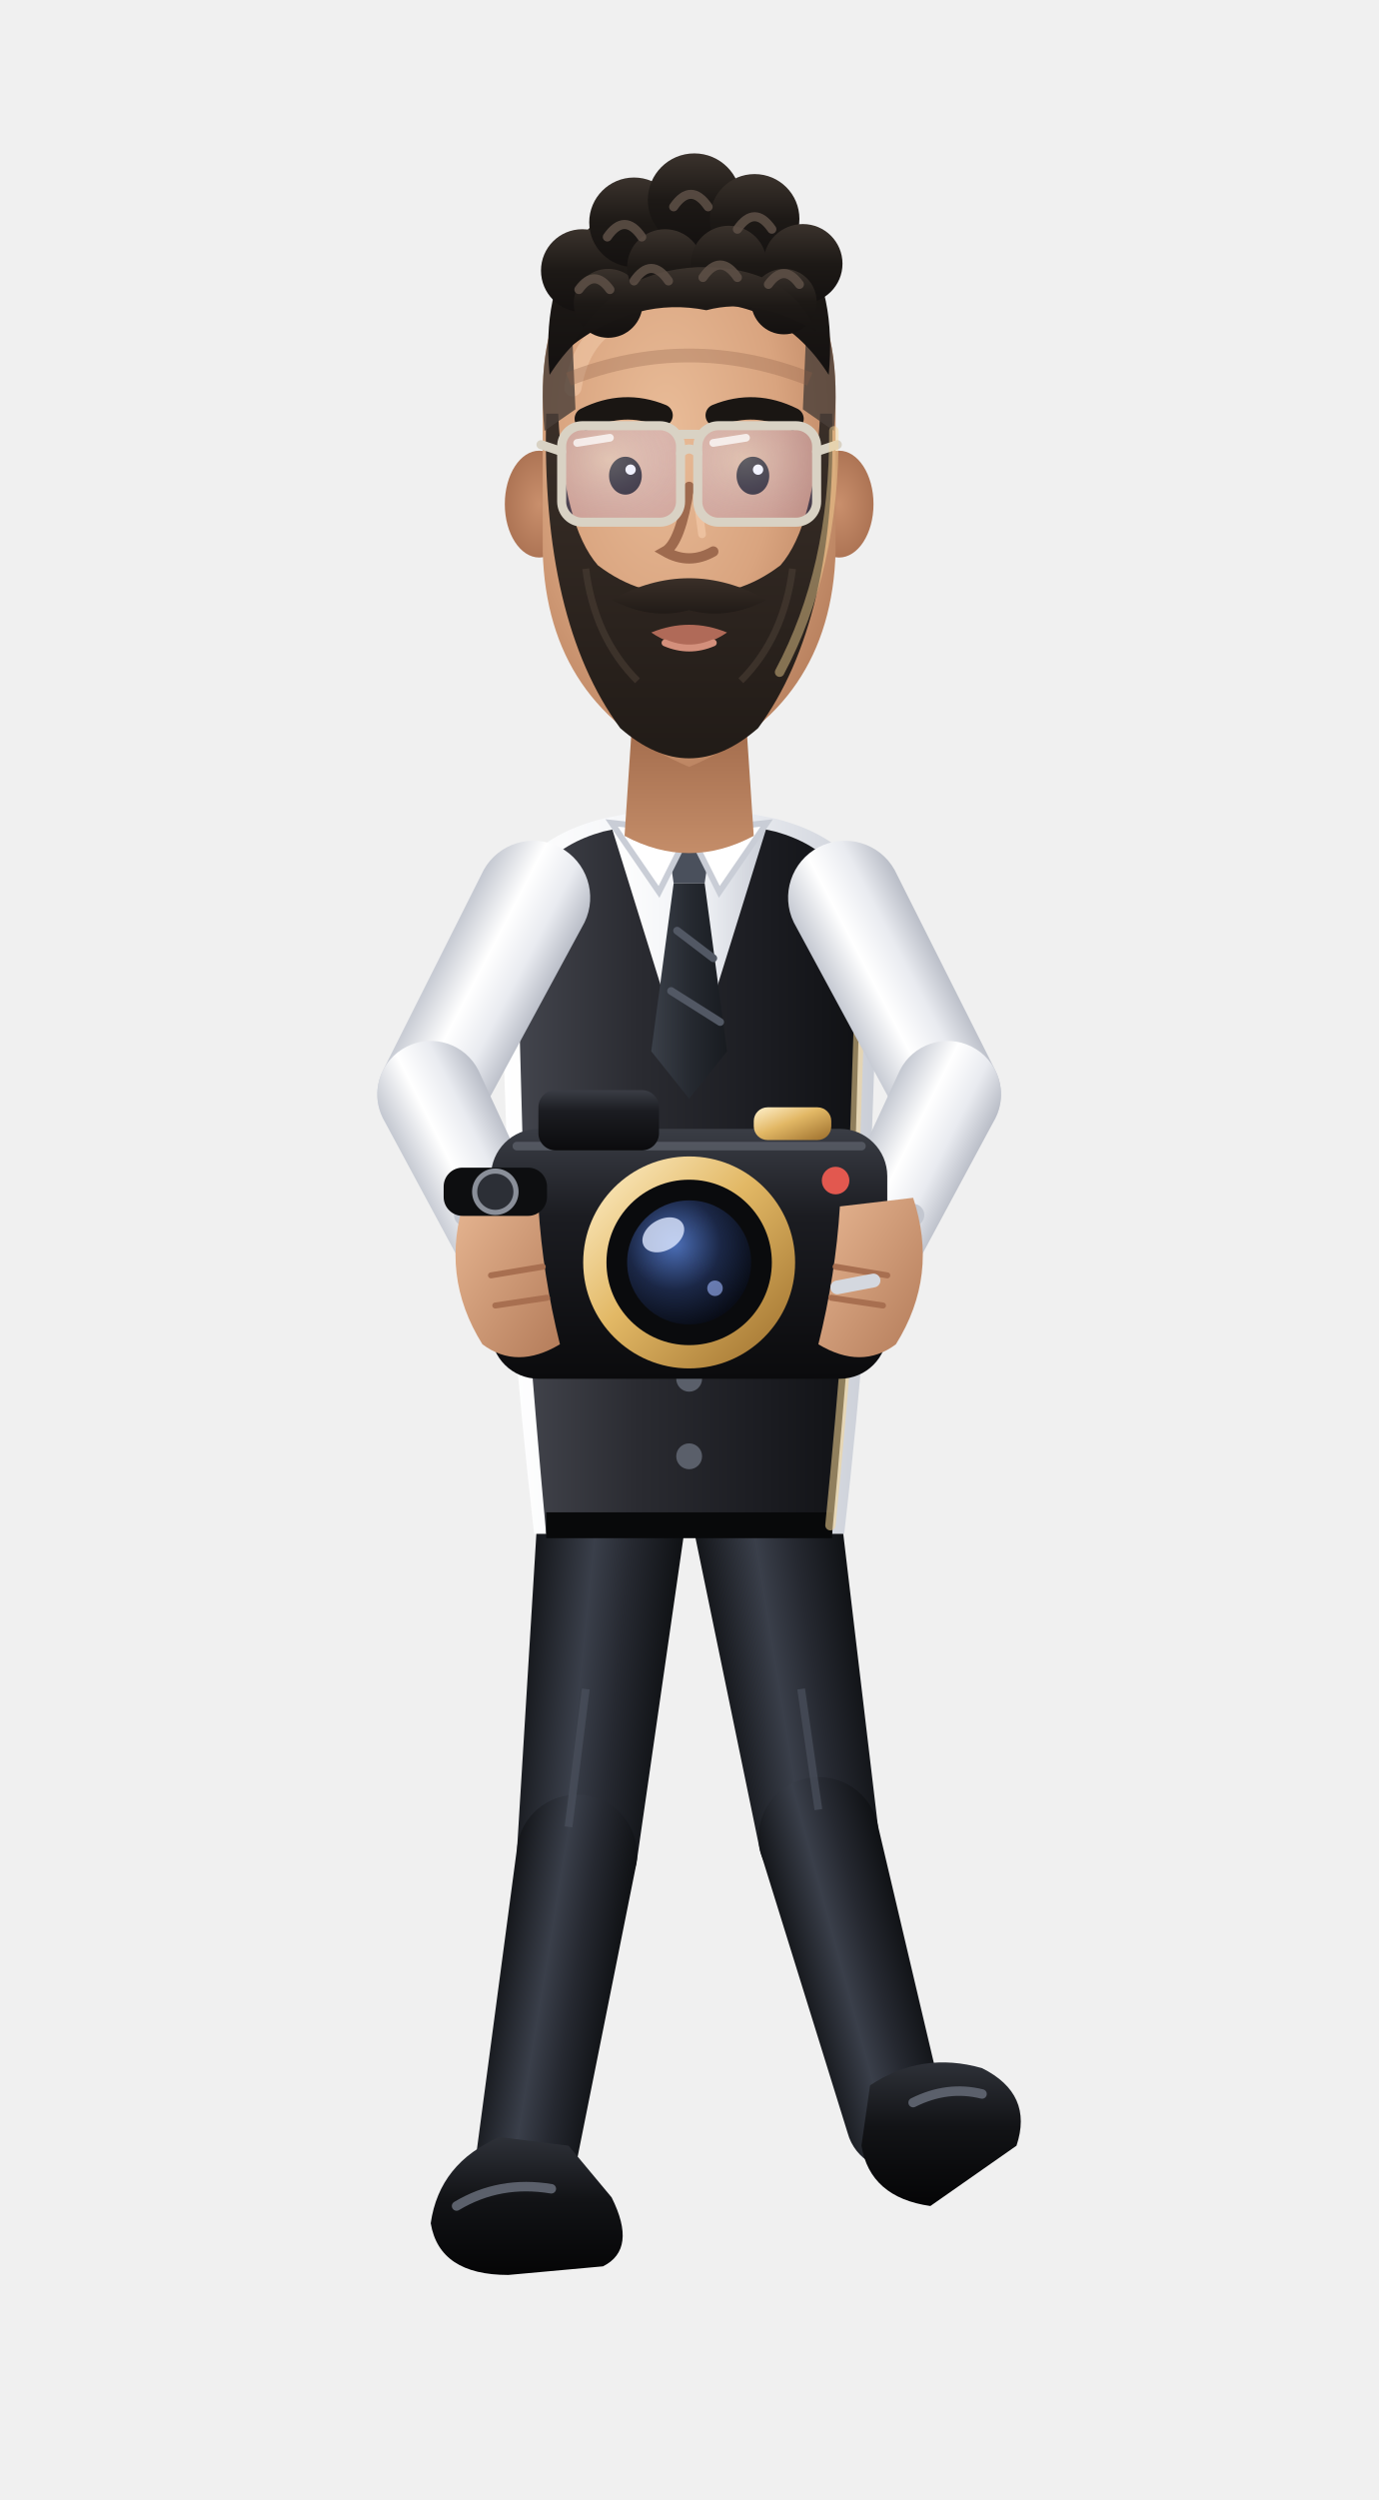
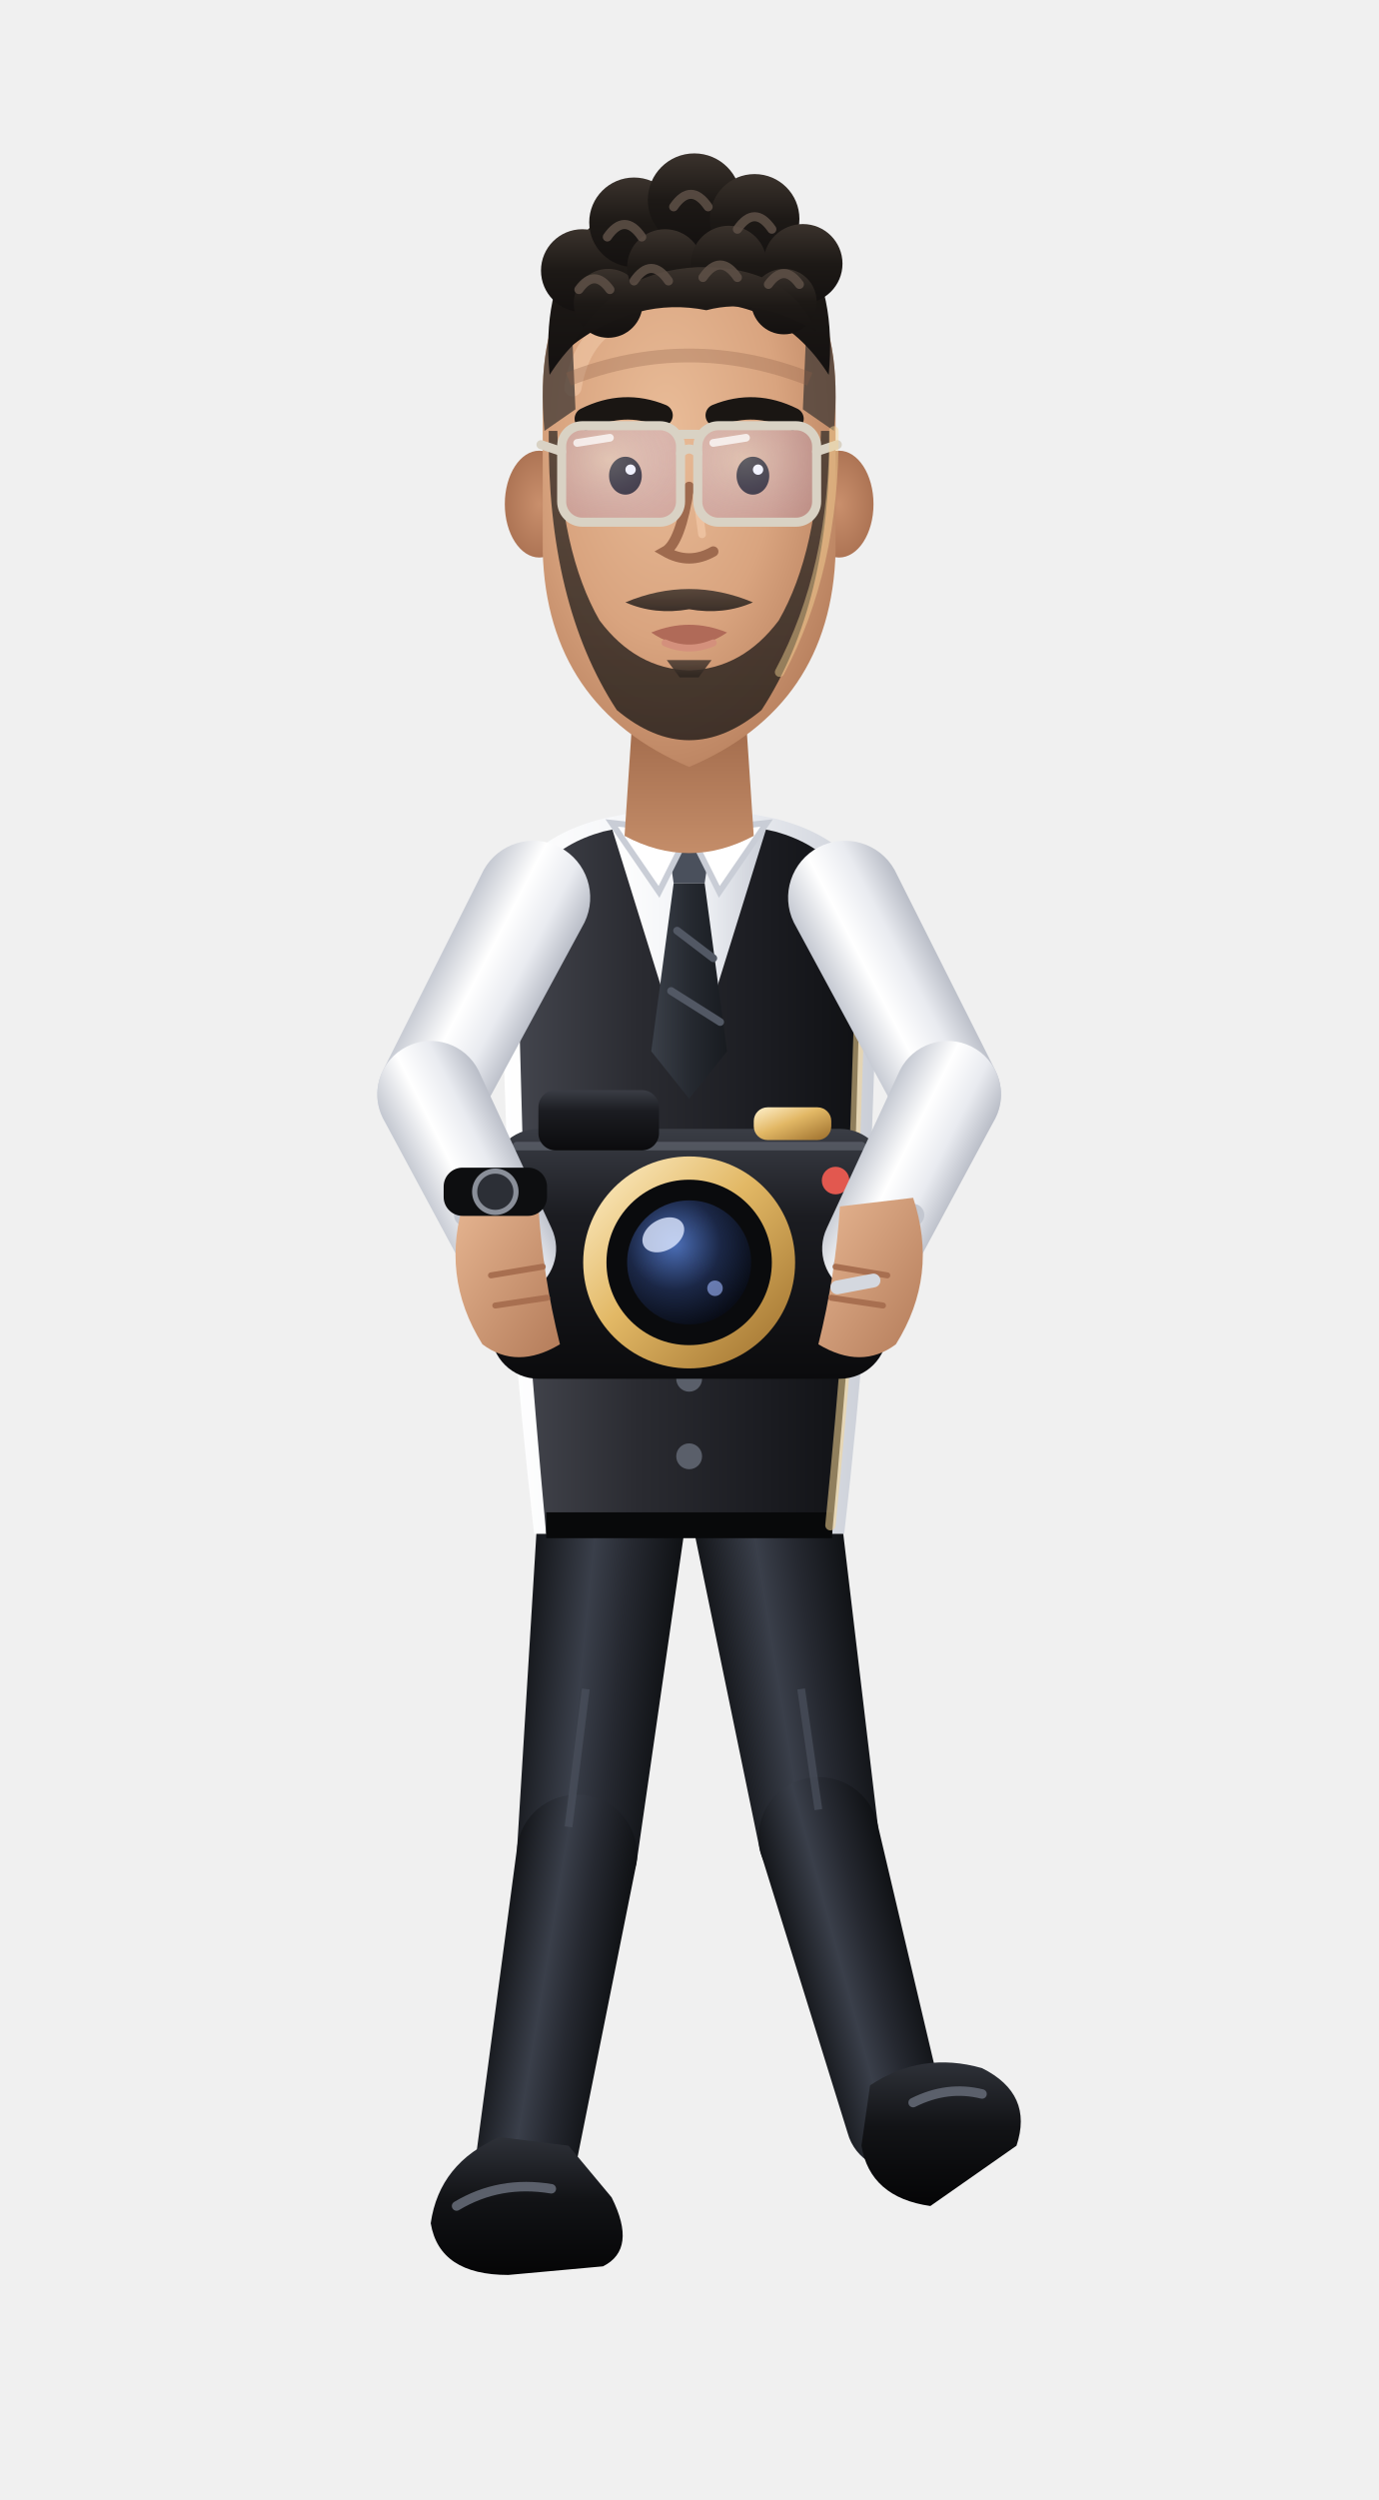
<svg xmlns="http://www.w3.org/2000/svg" viewBox="0 0 160 290" width="160" height="290">
  <defs>
    <radialGradient id="face" cx=".42" cy=".38" r=".7">
      <stop offset="0" stop-color="#E9BC98" />
      <stop offset=".55" stop-color="#D9A47F" />
      <stop offset="1" stop-color="#B57D5B" />
    </radialGradient>
    <radialGradient id="ear" cx=".5" cy=".5" r=".6">
      <stop offset="0" stop-color="#C98F6C" />
      <stop offset="1" stop-color="#A86F50" />
    </radialGradient>
    <linearGradient id="neck" x1="0" y1="0" x2="0" y2="1">
      <stop offset="0" stop-color="#9E6748" />
      <stop offset="1" stop-color="#C48D69" />
    </linearGradient>
    <linearGradient id="hair" x1="0" y1="0" x2="0" y2="1">
      <stop offset="0" stop-color="#3A322C" />
      <stop offset=".5" stop-color="#1D1916" />
      <stop offset="1" stop-color="#141110" />
    </linearGradient>
    <linearGradient id="beard" x1="0" y1="0" x2="0" y2="1">
-       <stop offset="0" stop-color="#3A2F28" />
-       <stop offset="1" stop-color="#211B17" />
+       <stop offset="0" stop-color="#4A3C33" />
+       <stop offset="1" stop-color="#2B231E" />
    </linearGradient>
    <linearGradient id="shirt" x1="0" y1="0" x2="1" y2="0">
      <stop offset="0" stop-color="#FFFFFF" />
      <stop offset=".6" stop-color="#EEF0F4" />
      <stop offset="1" stop-color="#C9CDD6" />
    </linearGradient>
    <linearGradient id="vest" x1="0" y1="0" x2="1" y2="0">
      <stop offset="0" stop-color="#43454D" />
      <stop offset=".35" stop-color="#2A2B31" />
      <stop offset=".75" stop-color="#1A1B20" />
      <stop offset="1" stop-color="#101114" />
    </linearGradient>
    <linearGradient id="tie" x1="0" y1="0" x2="1" y2="0">
      <stop offset="0" stop-color="#3B4049" />
      <stop offset=".5" stop-color="#262A31" />
      <stop offset="1" stop-color="#181B20" />
    </linearGradient>
    <linearGradient id="shoe" x1="0" y1="0" x2="0" y2="1">
      <stop offset="0" stop-color="#2E3138" />
      <stop offset=".45" stop-color="#121316" />
      <stop offset="1" stop-color="#050506" />
    </linearGradient>
    <linearGradient id="cam" x1="0" y1="0" x2="0" y2="1">
      <stop offset="0" stop-color="#3A3D45" />
      <stop offset=".35" stop-color="#1B1C21" />
      <stop offset="1" stop-color="#0B0B0D" />
    </linearGradient>
    <linearGradient id="gold" x1="0" y1="0" x2="1" y2="1">
      <stop offset="0" stop-color="#FFF1CC" />
      <stop offset=".45" stop-color="#E2B865" />
      <stop offset="1" stop-color="#9C6E2C" />
    </linearGradient>
    <radialGradient id="lens" cx=".38" cy=".35" r=".75">
      <stop offset="0" stop-color="#4C6FB8" />
      <stop offset=".5" stop-color="#1B2746" />
      <stop offset="1" stop-color="#05070D" />
    </radialGradient>
    <radialGradient id="glassTint" cx=".4" cy=".35" r=".8">
      <stop offset="0" stop-color="#E4ECFF" stop-opacity=".35" />
      <stop offset="1" stop-color="#8C7BE8" stop-opacity=".18" />
    </radialGradient>
    <linearGradient id="handG" x1="0" y1="0" x2="1" y2="1">
      <stop offset="0" stop-color="#E6B591" />
      <stop offset="1" stop-color="#B47C5A" />
    </linearGradient>
    <linearGradient id="lg1" gradientUnits="userSpaceOnUse" x1="61.85" y1="118.55" x2="50.15" y2="112.45">
      <stop offset="0" stop-color="#B9BDC7" />
      <stop offset="0.3" stop-color="#E9EBF0" />
      <stop offset="0.62" stop-color="#FFFFFF" />
      <stop offset="1" stop-color="#C4C8D1" />
    </linearGradient>
    <linearGradient id="lg2" gradientUnits="userSpaceOnUse" x1="60.05" y1="133.23" x2="48.95" y2="138.77">
      <stop offset="0" stop-color="#B9BDC7" />
      <stop offset="0.3" stop-color="#E9EBF0" />
      <stop offset="0.62" stop-color="#FFFFFF" />
      <stop offset="1" stop-color="#C4C8D1" />
    </linearGradient>
    <linearGradient id="lg3" gradientUnits="userSpaceOnUse" x1="109.85" y1="112.45" x2="98.15" y2="118.55">
      <stop offset="0" stop-color="#B9BDC7" />
      <stop offset="0.3" stop-color="#E9EBF0" />
      <stop offset="0.62" stop-color="#FFFFFF" />
      <stop offset="1" stop-color="#C4C8D1" />
    </linearGradient>
    <linearGradient id="lg4" gradientUnits="userSpaceOnUse" x1="111.05" y1="138.77" x2="99.95" y2="133.23">
      <stop offset="0" stop-color="#B9BDC7" />
      <stop offset="0.3" stop-color="#E9EBF0" />
      <stop offset="0.62" stop-color="#FFFFFF" />
      <stop offset="1" stop-color="#C4C8D1" />
    </linearGradient>
    <linearGradient id="lg5" gradientUnits="userSpaceOnUse" x1="77.56" y1="196.38" x2="60.44" y2="194.62">
      <stop offset="0" stop-color="#0F1114" />
      <stop offset="0.35" stop-color="#262931" />
      <stop offset="0.6" stop-color="#3A3F4A" />
      <stop offset="1" stop-color="#14161A" />
    </linearGradient>
    <linearGradient id="lg6" gradientUnits="userSpaceOnUse" x1="70.9" y1="234.15" x2="57.1" y2="231.85">
      <stop offset="0" stop-color="#0F1114" />
      <stop offset="0.35" stop-color="#262931" />
      <stop offset="0.6" stop-color="#3A3F4A" />
      <stop offset="1" stop-color="#14161A" />
    </linearGradient>
    <linearGradient id="lg7" gradientUnits="userSpaceOnUse" x1="100.49" y1="193.12" x2="83.51" y2="195.88">
      <stop offset="0" stop-color="#0F1114" />
      <stop offset="0.35" stop-color="#262931" />
      <stop offset="0.6" stop-color="#3A3F4A" />
      <stop offset="1" stop-color="#14161A" />
    </linearGradient>
    <linearGradient id="lg8" gradientUnits="userSpaceOnUse" x1="106.25" y1="227.66" x2="92.75" y2="231.34">
      <stop offset="0" stop-color="#0F1114" />
      <stop offset="0.35" stop-color="#262931" />
      <stop offset="0.6" stop-color="#3A3F4A" />
      <stop offset="1" stop-color="#14161A" />
    </linearGradient>
  </defs>
  <g id="legs">
    <g id="legL">
      <path d="M62.44 175.12 L60.04 214.29 A7 7 0 0 0 73.96 215.71 L79.56 176.88 A8.6 8.6 0 0 0 62.44 175.12 Z" fill="url(#lg5)" />
      <path d="M60.1 213.85 L55.28 250.05 A5.8 5.8 0 0 0 66.72 251.95 L73.9 216.15 A7 7 0 0 0 60.1 213.85 Z" fill="url(#lg6)" />
      <path d="M58 248 Q51 251 50 258 Q51 264 59 264 L70 263 Q74 261 71 255 L66 249 Z" fill="url(#shoe)" />
      <path d="M53 256 Q58 253 64 254" stroke="#5B606B" stroke-width="1.1" fill="none" stroke-linecap="round" />
    </g>
    <g id="legR">
      <path d="M80.51 177.38 L88.09 214.12 A7 7 0 0 0 101.91 211.88 L97.49 174.62 A8.6 8.6 0 0 0 80.51 177.38 Z" fill="url(#lg7)" />
      <path d="M88.25 214.84 L98.4 247.53 A5.8 5.8 0 0 0 109.6 244.47 L101.75 211.16 A7 7 0 0 0 88.25 214.84 Z" fill="url(#lg8)" />
      <path d="M101 242 Q107 238 114 240 Q120 243 118 249 L108 256 Q101 255 100 249 Z" fill="url(#shoe)" />
      <path d="M106 244 Q110 242 114 243" stroke="#5B606B" stroke-width="1.1" fill="none" stroke-linecap="round" />
    </g>
    <path d="M68 196 L66 212 M93 196 L95 210" stroke="#4A505C" stroke-width=".9" opacity=".7" />
  </g>
  <g id="body">
    <path d="M58 109 Q58 98 70 95 L80 93 L90 95 Q102 98 102 109 L100.5 152 Q99.5 165 98 178 L62 178 Q60.5 165 59.5 152 Z" fill="url(#shirt)" />
    <path d="M60 108 Q61 99 70 96.5 L77 95 L80 120 L83 95 L90 96.5 Q99 99 100 108 L98.8 152 Q97.8 165 96.6 178 L63.4 178 Q62.2 165 61.2 152 Z" fill="url(#vest)" />
    <path d="M77 95 L80 120 L83 95" fill="none" stroke="#5A5D66" stroke-width=".8" />
    <path d="M71 96 L80 125 L89 96 Z" fill="url(#shirt)" />
    <path d="M77.4 97 L82.6 97 L81.8 102.5 L78.2 102.5 Z" fill="#4A505C" />
    <path d="M78.2 102.5 L81.8 102.5 L84.4 122 L80 127.5 L75.6 122 Z" fill="url(#tie)" />
    <path d="M78.6 108 L82.8 111.2 M77.9 115 L83.6 118.6" stroke="#525864" stroke-width=".9" stroke-linecap="round" />
    <path d="M71 95.5 L76.5 103.5 L80 96.5 Z M89 95.5 L83.5 103.5 L80 96.5 Z" fill="#FFFFFF" stroke="#C9CDD6" stroke-width=".7" />
    <circle cx="80" cy="160" r="1.5" fill="#5A5F6A" />
    <circle cx="80" cy="169" r="1.5" fill="#5A5F6A" />
    <path d="M63.4 177 L96.6 177" stroke="#08090A" stroke-width="3" />
    <path d="M100 110 L98.6 152 Q97.6 165 96.4 177" fill="none" stroke="rgba(246,214,150,.55)" stroke-width="1.2" stroke-linecap="round" />
  </g>
-   <g id="arms">
-     <g id="armL">
-       <path d="M56.15 100.95 L44.5 124.13 A6.2 6.2 0 0 0 55.5 129.87 L67.85 107.05 A6.6 6.6 0 0 0 56.15 100.95 Z" fill="url(#lg1)" />
-       <path d="M44.45 129.77 L53.99 147.5 A5.6 5.6 0 0 0 64.01 142.5 L55.55 124.23 A6.2 6.2 0 0 0 44.45 129.77 Z" fill="url(#lg2)" />
-       <path d="M54 141 L62 147" stroke="#C3C7D0" stroke-width="2.6" stroke-linecap="round" />
-     </g>
-     <g id="armR">
-       <path d="M92.15 107.05 L104.5 129.87 A6.2 6.2 0 0 0 115.5 124.13 L103.85 100.95 A6.6 6.6 0 0 0 92.15 107.05 Z" fill="url(#lg3)" />
-       <path d="M104.45 124.23 L95.99 142.5 A5.6 5.6 0 0 0 106.01 147.5 L115.55 129.77 A6.2 6.2 0 0 0 104.45 124.23 Z" fill="url(#lg4)" />
-       <path d="M106 141 L98 147" stroke="#C3C7D0" stroke-width="2.6" stroke-linecap="round" />
-     </g>
-   </g>
  <g id="camera">
    <rect x="57" y="131" width="46" height="29" rx="5.5" fill="url(#cam)" />
    <path d="M60 133 L100 133" stroke="#5A5E68" stroke-width="1" stroke-linecap="round" opacity=".8" />
    <rect x="62.5" y="126.5" width="14" height="7" rx="2" fill="url(#cam)" />
    <rect x="87.5" y="128.5" width="9" height="3.8" rx="1.6" fill="url(#gold)" />
    <circle cx="80" cy="146.5" r="12.3" fill="url(#gold)" />
    <circle cx="80" cy="146.5" r="9.6" fill="#0A0B0D" />
    <circle cx="80" cy="146.5" r="7.2" fill="url(#lens)" />
    <ellipse cx="77" cy="143.3" rx="2.6" ry="1.8" fill="#DDE7FF" opacity=".8" transform="rotate(-30 77 143.3)" />
    <circle cx="83" cy="149.5" r=".9" fill="#9FB7FF" opacity=".6" />
    <circle cx="97" cy="137" r="1.6" fill="#E2584F" />
  </g>
-   <g id="hands">
-     <g id="handL">
-       <path d="M54 139 Q51 148 56 156 Q60 159 65 156 Q63 148 62.5 140 Z" fill="url(#handG)" />
-       <path d="M57 148 L63 147 M57.5 151.5 L63.5 150.6" stroke="#A86F50" stroke-width=".7" stroke-linecap="round" />
-       <rect x="51.5" y="135.5" width="12" height="5.6" rx="2.2" fill="#0D0E10" />
-       <circle cx="57.5" cy="138.3" r="2.4" fill="#2C2F36" stroke="#8A8F99" stroke-width=".6" />
-     </g>
-     <g id="handR">
-       <path d="M106 139 Q109 148 104 156 Q100 159 95 156 Q97 148 97.5 140 Z" fill="url(#handG)" />
-       <path d="M103 148 L97 147 M102.5 151.5 L96.5 150.6" stroke="#A86F50" stroke-width=".7" stroke-linecap="round" />
-       <path d="M97.2 149.4 L101.4 148.6" stroke="#D4D8DF" stroke-width="1.6" stroke-linecap="round" />
+   <g id="arms">
+     <g id="armL">
+       <path d="M56.15 100.95 L44.5 124.13 A6.2 6.2 0 0 0 55.5 129.87 L67.85 107.05 A6.6 6.6 0 0 0 56.15 100.95 Z" fill="url(#lg1)" />
+       <g id="foreL">
+         <path d="M44.45 129.77 L53.99 147.5 A5.6 5.6 0 0 0 64.01 142.5 L55.55 124.23 A6.2 6.2 0 0 0 44.45 129.77 Z" fill="url(#lg2)" />
+         <path d="M54 141 L62 147" stroke="#C3C7D0" stroke-width="2.6" stroke-linecap="round" />
+         <path d="M54 139 Q51 148 56 156 Q60 159 65 156 Q63 148 62.5 140 Z" fill="url(#handG)" />
+         <path d="M57 148 L63 147 M57.5 151.5 L63.5 150.6" stroke="#A86F50" stroke-width=".7" stroke-linecap="round" />
+         <rect x="51.5" y="135.5" width="12" height="5.6" rx="2.2" fill="#0D0E10" />
+         <circle cx="57.5" cy="138.3" r="2.4" fill="#2C2F36" stroke="#8A8F99" stroke-width=".6" />
+       </g>
+     </g>
+     <g id="armR">
+       <path d="M92.15 107.05 L104.5 129.87 A6.2 6.2 0 0 0 115.5 124.13 L103.85 100.95 A6.6 6.6 0 0 0 92.15 107.05 Z" fill="url(#lg3)" />
+       <g id="foreR">
+         <path d="M104.45 124.23 L95.99 142.5 A5.6 5.6 0 0 0 106.01 147.5 L115.55 129.77 A6.2 6.2 0 0 0 104.45 124.23 Z" fill="url(#lg4)" />
+         <path d="M106 141 L98 147" stroke="#C3C7D0" stroke-width="2.6" stroke-linecap="round" />
+         <path d="M106 139 Q109 148 104 156 Q100 159 95 156 Q97 148 97.5 140 Z" fill="url(#handG)" />
+         <path d="M103 148 L97 147 M102.5 151.5 L96.5 150.6" stroke="#A86F50" stroke-width=".7" stroke-linecap="round" />
+         <path d="M97.2 149.4 L101.4 148.6" stroke="#D4D8DF" stroke-width="1.6" stroke-linecap="round" />
+       </g>
    </g>
  </g>
  <g id="head">
    <path d="M73.5 82 L86.5 82 L87.5 97 Q80 101 72.5 97 Z" fill="url(#neck)" />
    <ellipse cx="62.6" cy="58.5" rx="4" ry="6.2" fill="url(#ear)" />
    <ellipse cx="97.4" cy="58.5" rx="4" ry="6.2" fill="url(#ear)" />
    <path d="M63 46 Q63 27 80 26 Q97 27 97 46 L97 64 Q96.5 82 80 89 Q63.5 82 63 64 Z" fill="url(#face)" />
    <path d="M66.5 45 Q67.5 39 72 37" stroke="#F4CDAE" stroke-width="2" fill="none" stroke-linecap="round" opacity=".5" />
-     <path d="M63.4 48 Q62.8 72 72 84.5 Q80 91.5 88 84.5 Q97.2 72 96.6 48 L95.2 48 Q94.6 61 90.6 65.6 Q85.6 69.4 80 68.8 Q74.4 69.4 69.4 65.6 Q65.4 61 64.8 48 Z" fill="url(#beard)" />
-     <path d="M68 66 Q69 74 74 79 M92 66 Q91 74 86 79" stroke="#4A3D34" stroke-width=".8" fill="none" opacity=".6" />
-     <path d="M71 69.6 Q80 64.6 89 69.6 Q84.5 72 80 70.8 Q75.5 72 71 69.6 Z" fill="url(#beard)" />
+     <path d="M63.7 50 Q63.5 70 71.6 82.4 Q80 89.4 88.4 82.4 Q96.5 70 96.3 50 L95.3 50 Q95 64 90.4 72 Q86.2 77.6 80 77.8 Q73.8 77.6 69.6 72 Q65 64 64.7 50 Z" fill="url(#beard)" opacity=".86" />
+     <path d="M77.4 76.6 L82.6 76.6 L81.1 78.6 L78.9 78.6 Z" fill="url(#beard)" opacity=".86" />
+     <path d="M72.6 69.9 Q80 66.8 87.4 69.9 Q84 71.4 80 70.7 Q76 71.4 72.6 69.9 Z" fill="url(#beard)" opacity=".9" />
    <path d="M75.6 73.4 Q80 71.6 84.4 73.4 Q80 76.4 75.6 73.4 Z" fill="#B06A58" />
    <path d="M77.2 74.6 Q80 75.8 82.8 74.6" stroke="#D4907C" stroke-width=".8" fill="none" stroke-linecap="round" />
    <path d="M63.2 50 Q62.2 39 66.2 33.5 L66.8 47.5 Z M96.8 50 Q97.8 39 93.8 33.5 L93.2 47.5 Z" fill="#4A3F38" opacity=".8" />
    <path d="M63.8 43.5 Q62 24.5 80 20.5 Q98 24.5 96.2 43.5 Q90.5 34.5 80 35.2 Q69.5 34.5 63.8 43.5 Z" fill="url(#hair)" />
    <g fill="url(#hair)">
      <circle cx="67.6" cy="31.4" r="4.8" />
      <circle cx="73.6" cy="25.8" r="5.2" />
      <circle cx="80.6" cy="23.2" r="5.4" />
      <circle cx="87.6" cy="25.4" r="5.2" />
      <circle cx="93.2" cy="30.6" r="4.6" />
      <circle cx="70.6" cy="35.2" r="4" />
      <circle cx="77.2" cy="31" r="4.4" />
      <circle cx="84.6" cy="30.6" r="4.4" />
      <circle cx="91" cy="35" r="3.8" />
      <path d="M66.5 40 Q71 31.5 81 31 Q91.5 30.8 94.8 38.5 Q88 34.4 82 36 Q74 34.4 66.5 40 Z" />
    </g>
    <g fill="none" stroke="#5E5047" stroke-width="1.05" stroke-linecap="round" opacity=".85">
      <path d="M70.5 27.5 q2 -2.9 4 0" />
      <path d="M78.2 24 q2 -2.9 4 0" />
      <path d="M85.6 26.6 q2 -2.9 4 0" />
      <path d="M73.6 32.6 q2 -2.9 4 0" />
      <path d="M81.6 32.2 q2 -2.9 4 0" />
      <path d="M67.2 33.6 q1.8 -2.5 3.6 0" />
      <path d="M89.2 33 q1.8 -2.5 3.6 0" />
    </g>
    <path d="M66 44 Q80 38.5 94 44" stroke="#8C5E45" stroke-width="1.6" fill="none" opacity=".3" />
    <path d="M68 48.6 Q72.4 46.4 76.8 48.2 M83.2 48.2 Q87.6 46.4 92 48.6" stroke="#1A1613" stroke-width="2.6" fill="none" stroke-linecap="round" />
    <g id="eyes">
      <ellipse cx="72.6" cy="55.2" rx="1.9" ry="2.2" fill="#1A1412" />
      <ellipse cx="87.4" cy="55.2" rx="1.9" ry="2.2" fill="#1A1412" />
      <circle cx="73.2" cy="54.5" r=".6" fill="#FFFFFF" />
      <circle cx="88" cy="54.5" r=".6" fill="#FFFFFF" />
    </g>
    <path d="M80 56.5 Q79 63 77.2 64 Q80 65.6 82.8 64" stroke="#9E6A4E" stroke-width="1.2" fill="none" stroke-linecap="round" />
    <path d="M80.9 57.5 L81.5 62" stroke="#F2C9A8" stroke-width=".9" stroke-linecap="round" opacity=".7" />
    <g stroke="#D9D2C4" stroke-width="1.05" fill="url(#glassTint)">
      <rect x="65.2" y="49.4" width="13.8" height="11.2" rx="2.4" />
      <rect x="81" y="49.4" width="13.8" height="11.2" rx="2.4" />
    </g>
    <path d="M67 51.4 L70.8 50.8 M82.8 51.4 L86.6 50.8" stroke="#FFFFFF" stroke-width=".9" stroke-linecap="round" opacity=".75" />
    <path d="M79 52.6 Q80 51.6 81 52.6 M79 50.4 L81 50.4 M65.2 52.4 L62.8 51.6 M94.8 52.4 L97.2 51.6" stroke="#D9D2C4" stroke-width="1.05" fill="none" stroke-linecap="round" />
    <path d="M96.8 50 Q96.9 66 90.5 78" stroke="rgba(246,214,150,.45)" stroke-width="1.1" fill="none" stroke-linecap="round" />
  </g>
</svg>
